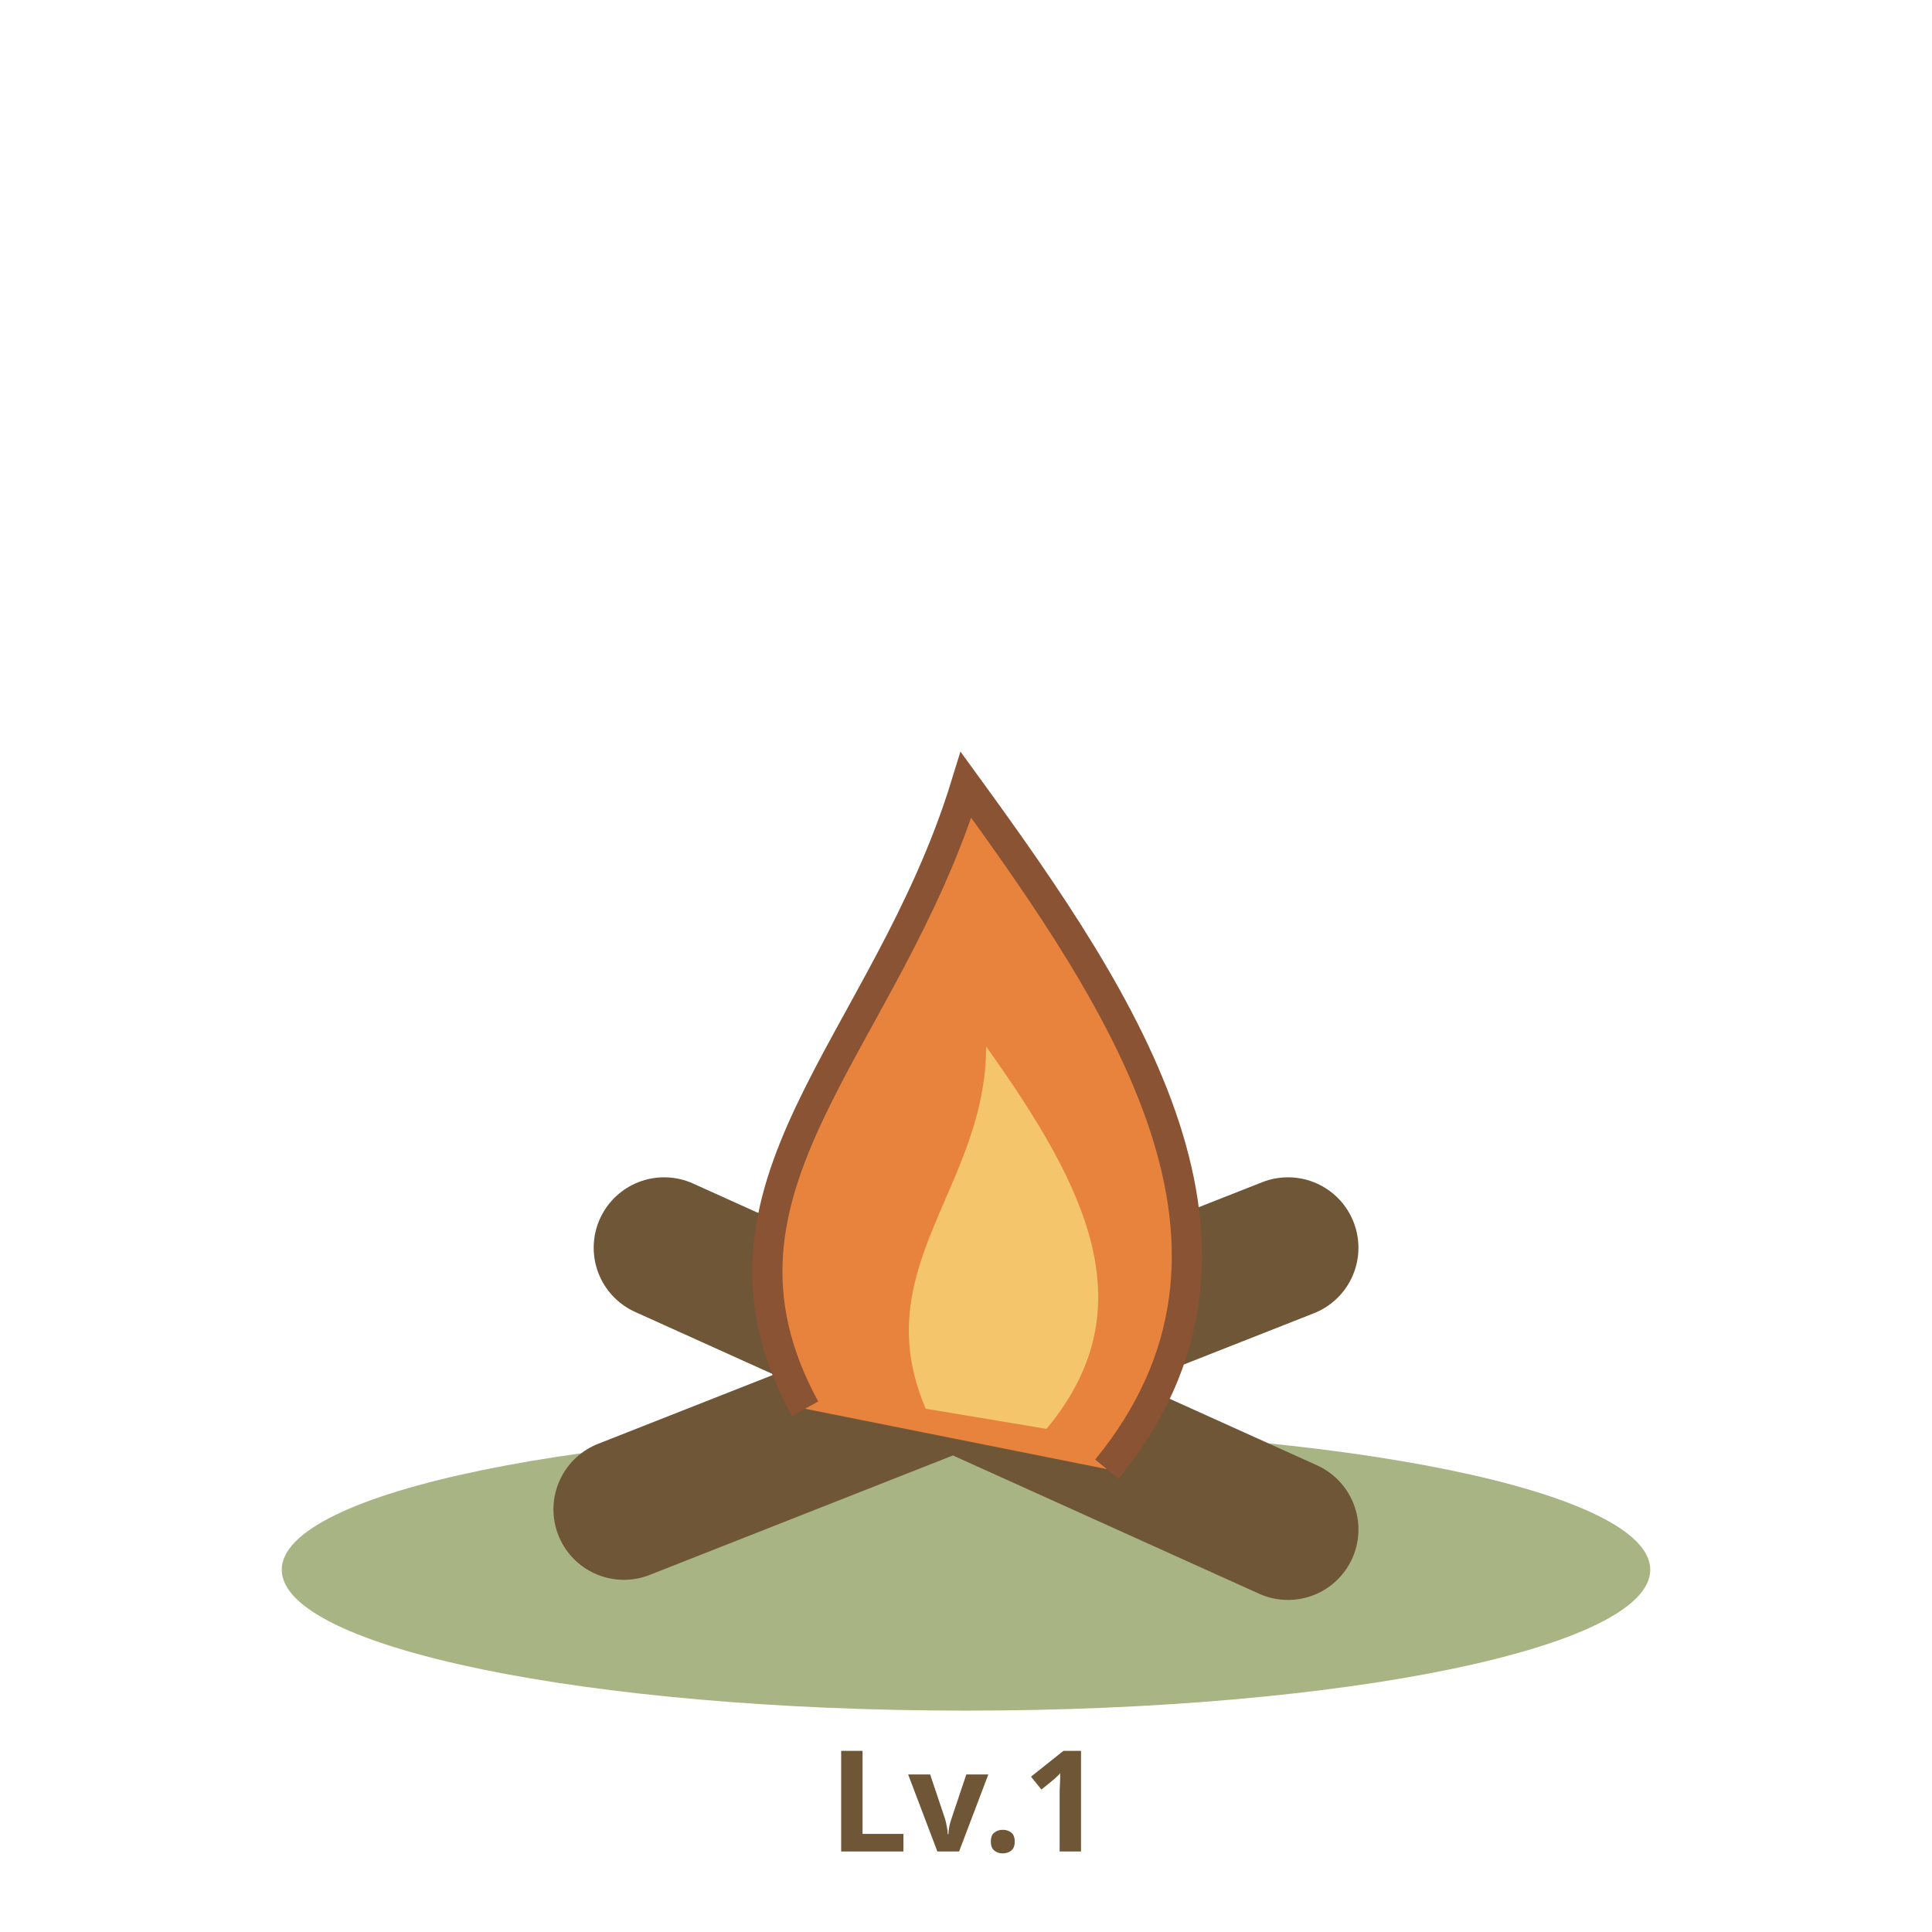
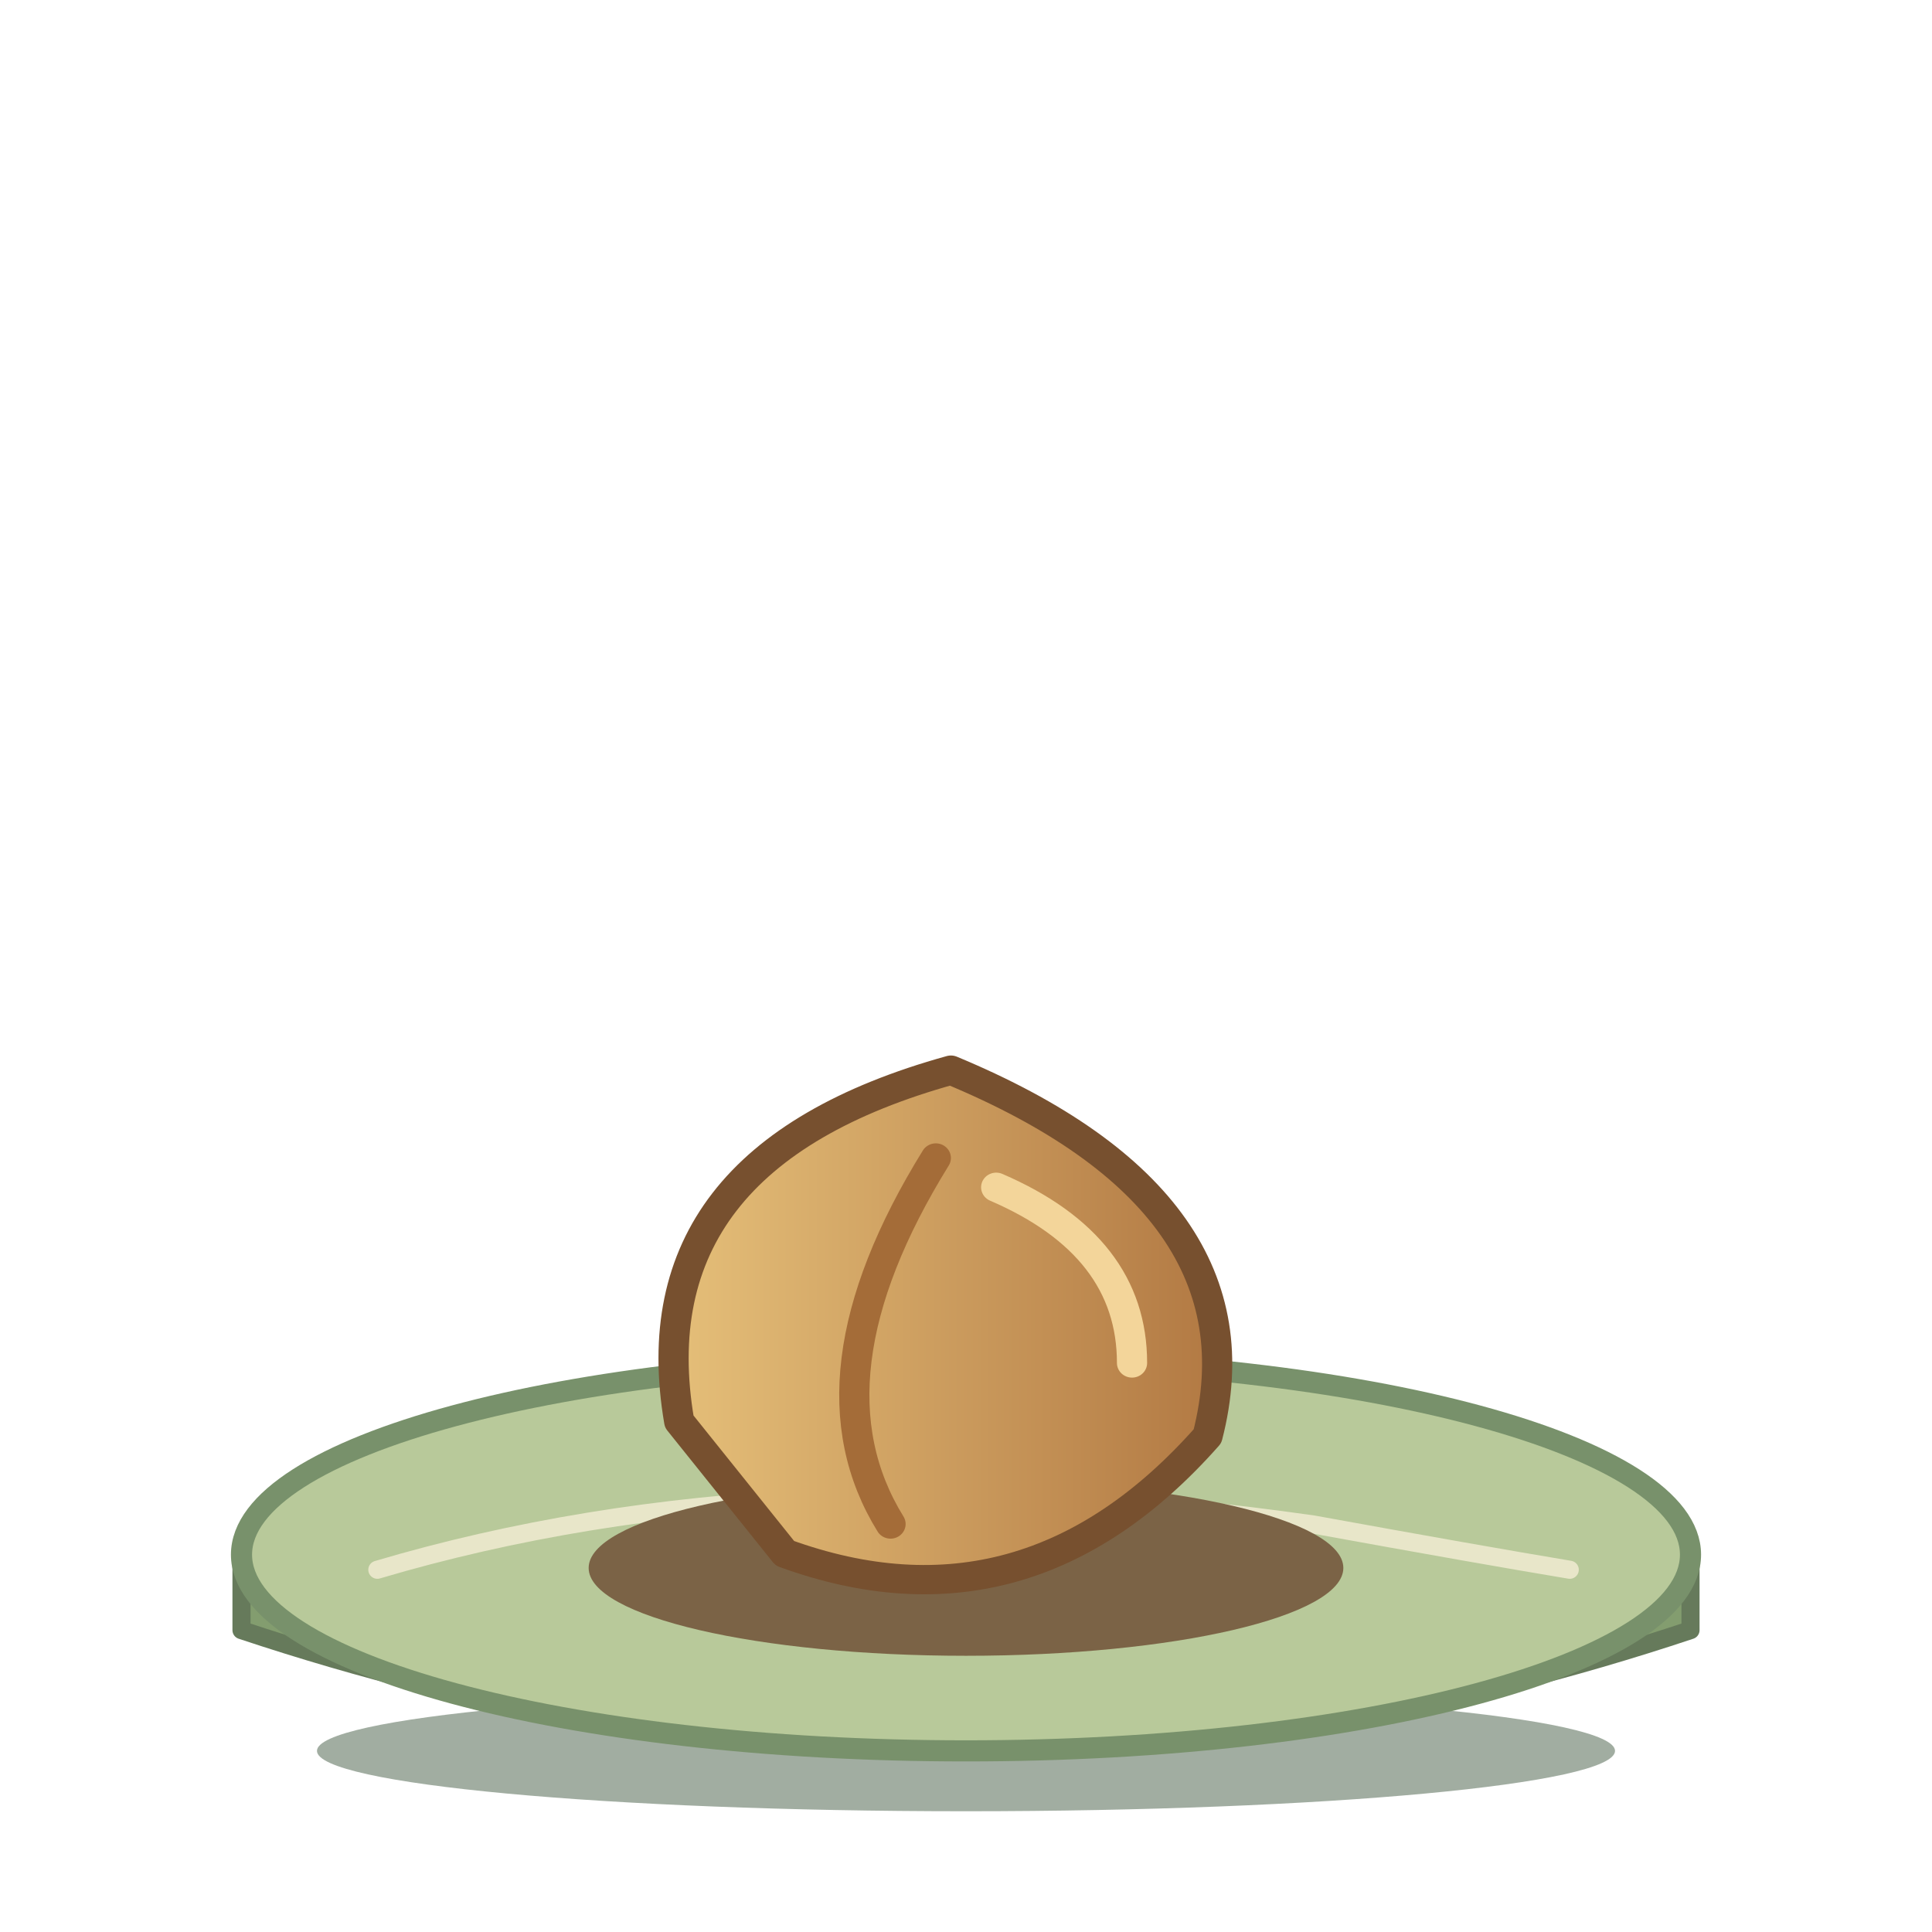
- <svg xmlns="http://www.w3.org/2000/svg" width="96" height="96" viewBox="0 0 96 96">
-   <ellipse cx="48" cy="78" rx="34" ry="7" fill="#A8B483" />
-   <path d="M31 75 64 62M33 62l31 14" stroke="#6E5637" stroke-width="7" stroke-linecap="round" />
-   <path d="M40 70c-6-11 4-18 8-31 8 11 16 23 7 34" fill="#E7833D" stroke="#8A5334" stroke-width="1.5" />
-   <path d="M46 70c-3-7 3-11 3-18 5 7 8 13 3 19" fill="#F4C56A" />
-   <text x="48" y="92" text-anchor="middle" font-family="sans-serif" font-size="7" font-weight="700" fill="#6E5637">Lv.1</text>
+ <svg xmlns="http://www.w3.org/2000/svg" width="128" height="128" viewBox="0 0 128 128">
+   <defs>
+     <linearGradient id="seed">
+       <stop stop-color="#E5BF79" />
+       <stop offset="1" stop-color="#B27943" />
+     </linearGradient>
+     <linearGradient id="bark">
+       <stop stop-color="#B18A53" />
+       <stop offset="1" stop-color="#795B37" />
+     </linearGradient>
+     <linearGradient id="window" x2="0" y2="1">
+       <stop stop-color="#D0DFCD" />
+       <stop offset="1" stop-color="#7EABB4" />
+     </linearGradient>
+     <linearGradient id="glass">
+       <stop stop-color="#D5E9E2" />
+       <stop offset=".4" stop-color="#ACCED4" />
+       <stop offset="1" stop-color="#6D9CA9" />
+     </linearGradient>
+   </defs>
+   <g stroke-linecap="round" stroke-linejoin="round">
+     <ellipse cx="64" cy="116" rx="43" ry="4" fill="#A1ADA1" stroke="none" stroke-width="1" />
+     <path d="M16 103Q64 87 112 103L112 108Q64 124 16 108Z" fill="#839D6F" stroke="#667A5B" stroke-width="1.2" />
+     <ellipse cx="64" cy="103" rx="48" ry="13" fill="#B8C99A" stroke="#78916B" stroke-width="1.4" />
+     <path d="M25 104Q52 96 87 101Q98 103 104 104" fill="none" stroke="#E8E6C9" stroke-width="1.2" />
+     <g transform="translate(0 3) scale(1 .97)">
+       <ellipse cx="64" cy="104" rx="25" ry="6" fill="#7B6346" stroke="none" stroke-width="1" />
+       <path d="M45 94Q42 76 63 70Q84 79 80 95Q68 109 52 103Z" fill="url(#seed)" stroke="#77502F" stroke-width="2" />
+       <path d="M62 76Q53 91 59 101" fill="none" stroke="#A46C38" stroke-width="2" />
+       <path d="M66 78Q75 82 75 90" fill="none" stroke="#F3D59A" stroke-width="2" />
+     </g>
+   </g>
</svg>
